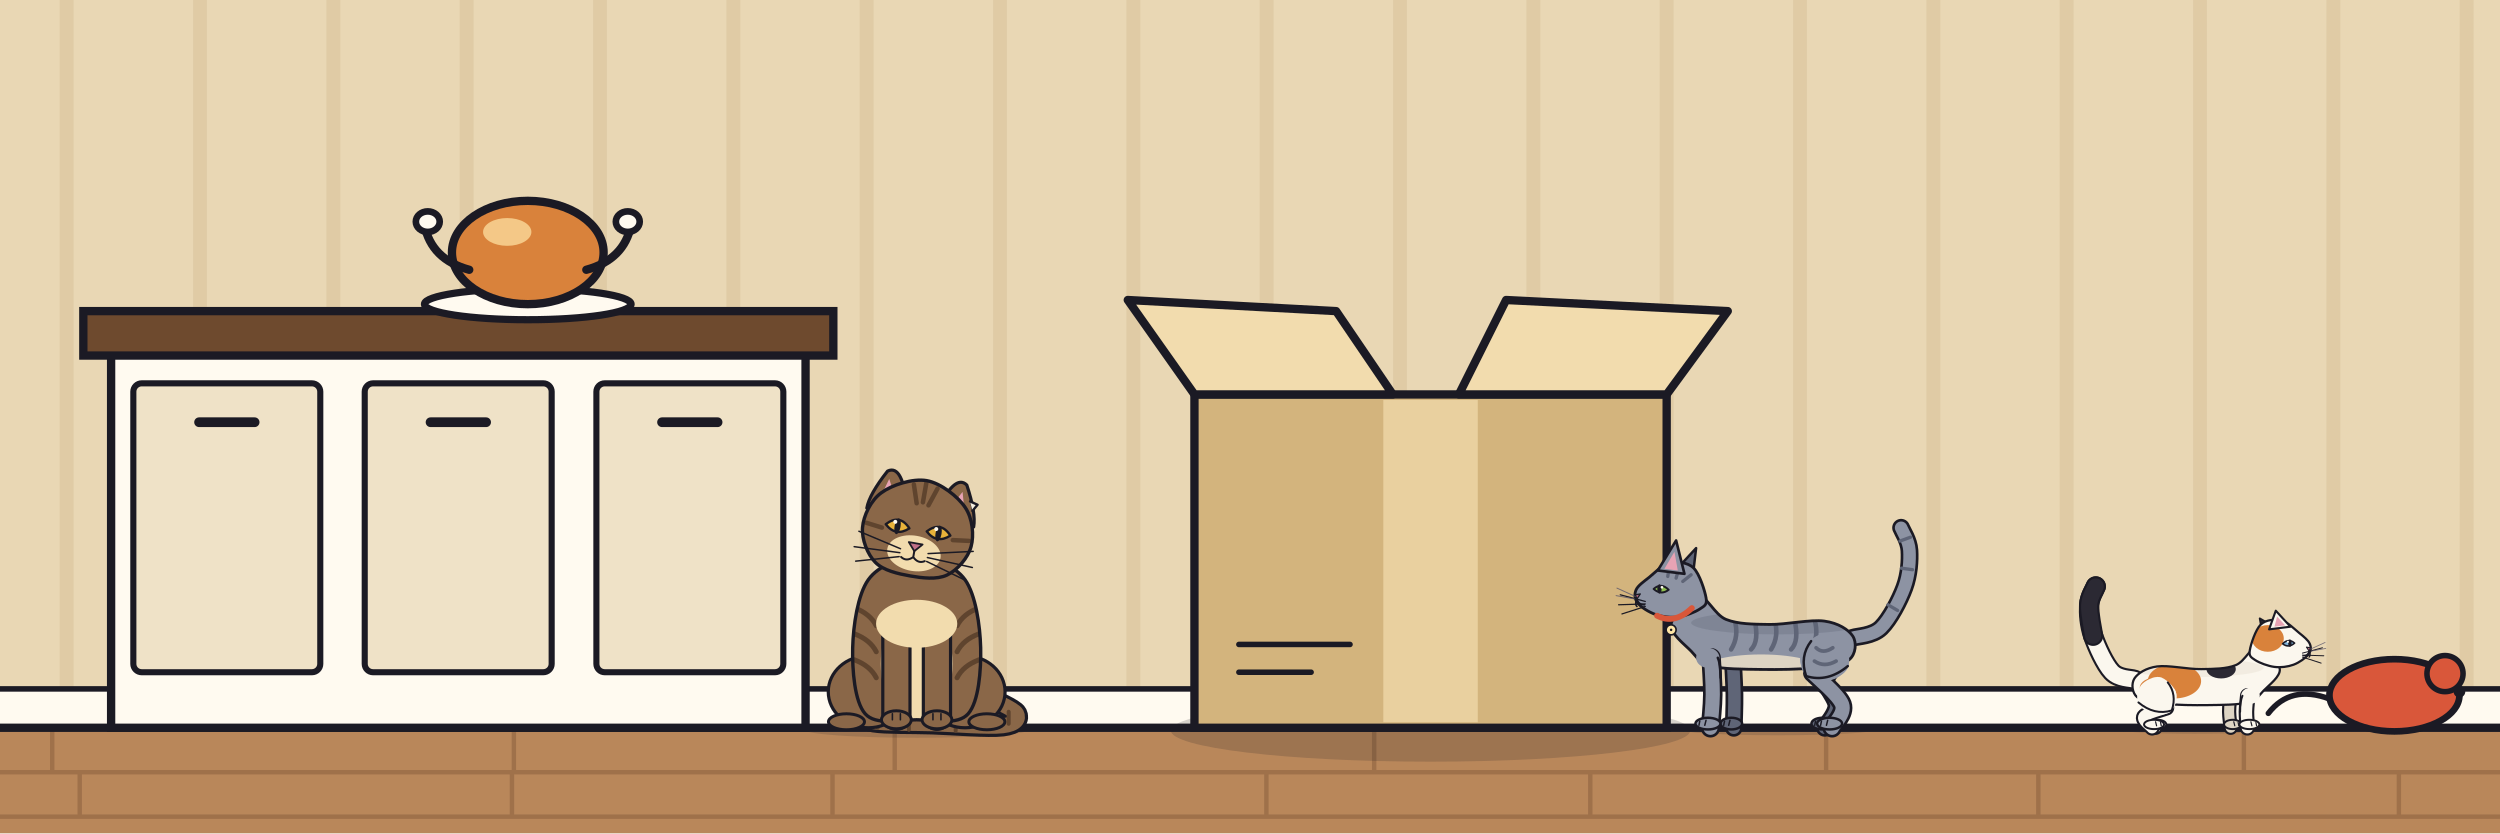
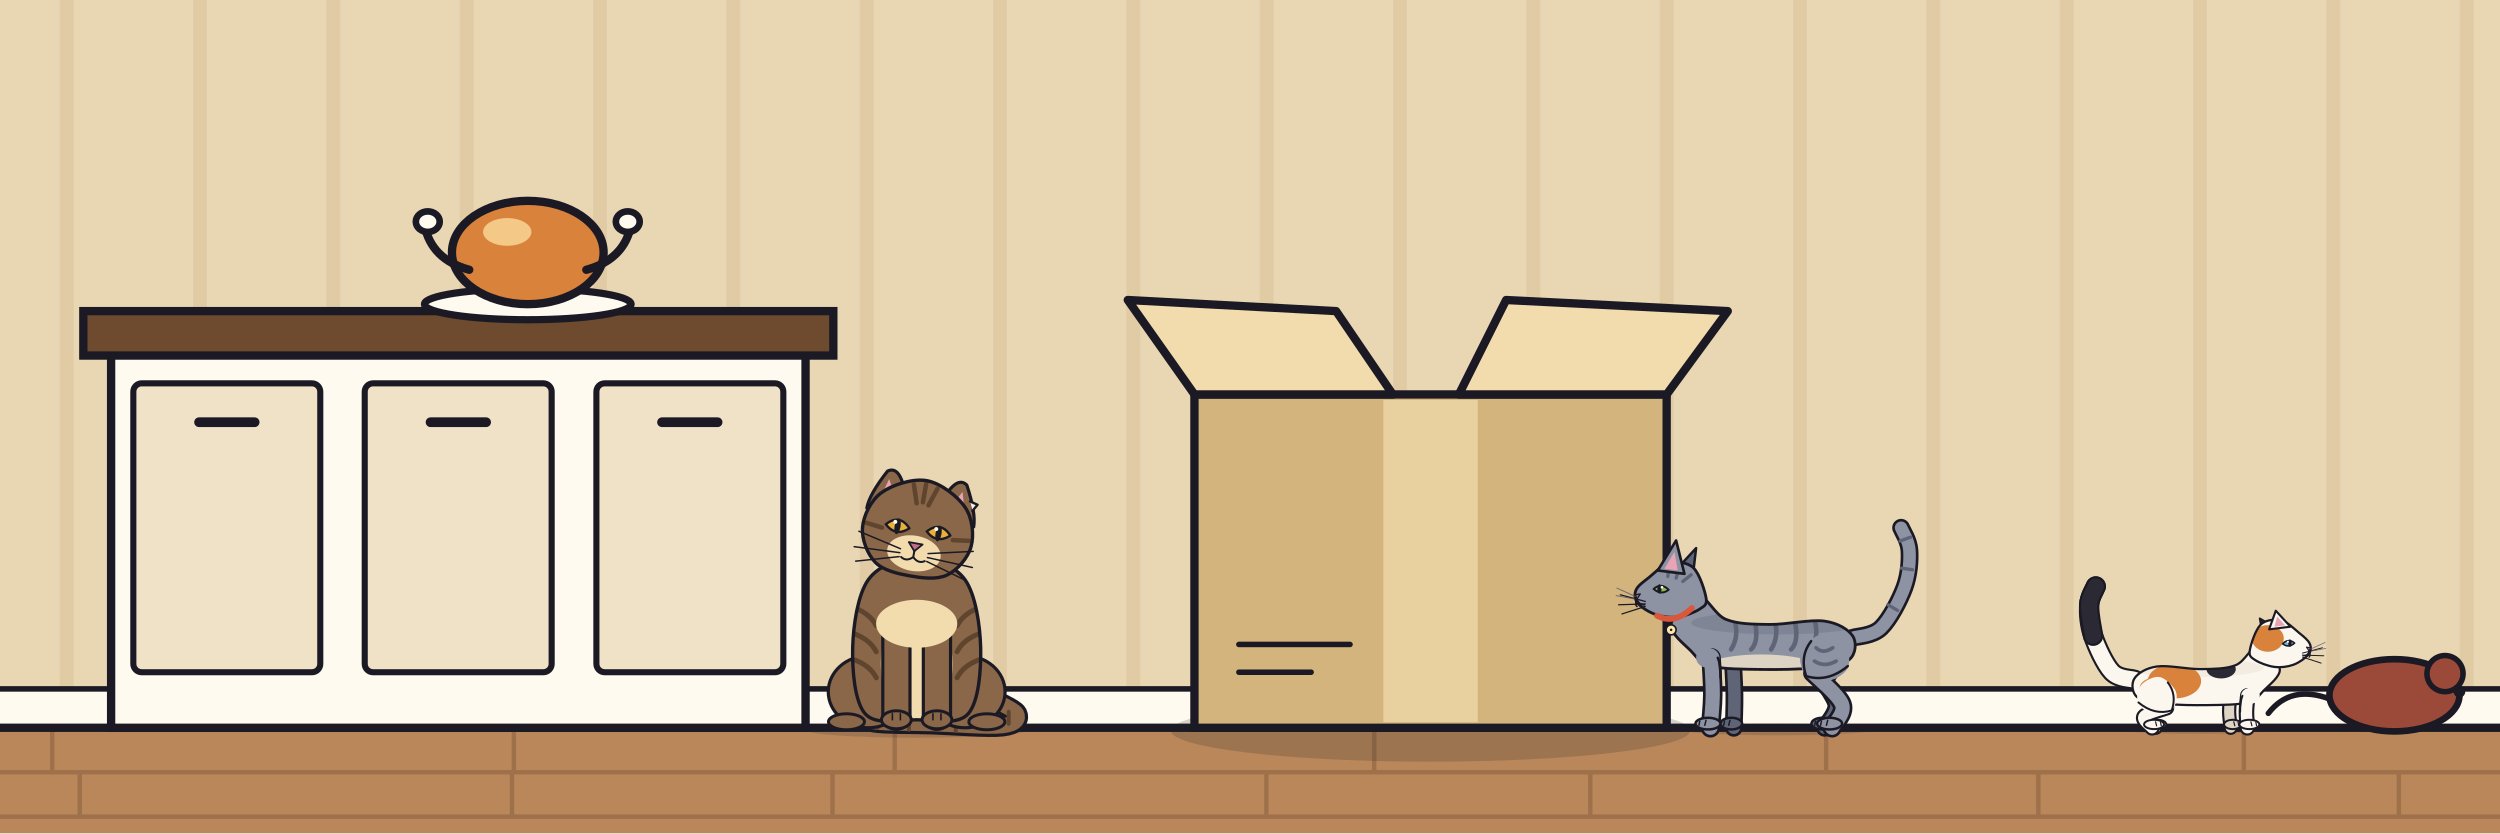
<svg xmlns="http://www.w3.org/2000/svg" viewBox="0 0 900 300" role="img" aria-label="Three kinds of prize: Biscuit gazes up at a chicken on the counter, Tilly sizes up a big cardboard box, Pip stalks a toy mouse">
  <rect x="0" y="0" width="900" height="262" fill="#e9d7b4" />
  <path d="M24 0V248M72 0V248M120 0V248M168 0V248M216 0V248M264 0V248M312 0V248M360 0V248M408 0V248M456 0V248M504 0V248M552 0V248M600 0V248M648 0V248M696 0V248M744 0V248M792 0V248M840 0V248M888 0V248" stroke="#cdb58a" stroke-width="5" opacity="0.35" />
  <rect x="0" y="248" width="900" height="14" fill="#fffaf0" />
  <path d="M0 248H900" fill="none" stroke="#1b1a24" stroke-width="2" stroke-linecap="round" stroke-linejoin="round" />
  <rect x="0" y="262" width="900" height="38" fill="#b9875a" />
  <path d="M0 278H900M18.8 262V278M185 262V278M322.1 262V278M494.7 262V278M657.4 262V278M807.8 262V278M0 294H900M28.7 278V294M184.3 278V294M299.7 278V294M455.9 278V294M572.5 278V294M733.8 278V294M863.6 278V294" stroke="#8e6340" stroke-width="1.6" opacity="0.6" />
  <path d="M0 262H900" fill="none" stroke="#1b1a24" stroke-width="3" stroke-linecap="round" stroke-linejoin="round" />
  <rect x="40" y="126" width="250" height="136" fill="#fffaf0" stroke="#1b1a24" stroke-width="3" />
  <rect x="48" y="138" width="67.3" height="104" rx="3" fill="#efe2c7" stroke="#1b1a24" stroke-width="2.2" />
  <path d="M71.667 152h20" fill="none" stroke="#1b1a24" stroke-width="3.5" stroke-linecap="round" stroke-linejoin="round" />
  <rect x="131.3" y="138" width="67.3" height="104" rx="3" fill="#efe2c7" stroke="#1b1a24" stroke-width="2.2" />
  <path d="M155 152h20" fill="none" stroke="#1b1a24" stroke-width="3.5" stroke-linecap="round" stroke-linejoin="round" />
  <rect x="214.7" y="138" width="67.3" height="104" rx="3" fill="#efe2c7" stroke="#1b1a24" stroke-width="2.2" />
  <path d="M238.333 152h20" fill="none" stroke="#1b1a24" stroke-width="3.5" stroke-linecap="round" stroke-linejoin="round" />
  <rect x="30" y="112" width="270" height="16" fill="#6e4a2e" stroke="#1b1a24" stroke-width="3" />
  <ellipse cx="190" cy="109.5" rx="37.2" ry="5.6" fill="#fffaf0" stroke="#1b1a24" stroke-width="2.6" />
  <ellipse cx="190" cy="90.9" rx="27.3" ry="18.6" fill="#d9823b" stroke="#1b1a24" stroke-width="3" />
  <ellipse cx="182.6" cy="83.5" rx="8.7" ry="5" fill="#ffe6a6" opacity="0.7" />
  <path d="M168.92 97.12q-13.64 -3.72 -16.12 -16.12" fill="none" stroke="#1b1a24" stroke-width="3" stroke-linecap="round" stroke-linejoin="round" />
  <ellipse cx="154" cy="79.8" rx="4.3" ry="3.7" fill="#fffaf0" stroke="#1b1a24" stroke-width="2.4" />
  <path d="M211.08 97.12q13.64 -3.72 16.12 -16.12" fill="none" stroke="#1b1a24" stroke-width="3" stroke-linecap="round" stroke-linejoin="round" />
  <ellipse cx="226" cy="79.8" rx="4.3" ry="3.7" fill="#fffaf0" stroke="#1b1a24" stroke-width="2.4" />
  <g transform="translate(330 262) scale(0.36)">
    <ellipse cx="0" cy="2" rx="112" ry="8" fill="#1b1a24" opacity="0.16" />
    <path d="M72 -30 C76.7 -27.3 97.7 -18.7 100 -14 C102.3 -9.3 100.1 -3.7 86 -2 C71.9 -0.3 37.1 -3.3 15.6 -4 C-5.9 -4.7 -30.6 -4 -42.9 -6 C-55.3 -8 -55.9 -14.3 -58.5 -16" fill="none" stroke="#1b1a24" stroke-width="21.4" stroke-linecap="round" stroke-linejoin="round" />
    <path d="M72 -30 C76.7 -27.3 97.7 -18.7 100 -14 C102.3 -9.3 100.1 -3.7 86 -2 C71.9 -0.3 37.1 -3.3 15.6 -4 C-5.9 -4.7 -30.6 -4 -42.9 -6 C-55.3 -8 -55.9 -14.3 -58.5 -16" fill="none" stroke="#8a6748" stroke-width="15" stroke-linecap="round" stroke-linejoin="round" />
    <path d="M92 -16 l0 12" fill="none" stroke="#5f442e" stroke-width="4" stroke-linecap="round" stroke-linejoin="round" />
    <path d="M39 -9 l0 12" fill="none" stroke="#5f442e" stroke-width="4" stroke-linecap="round" stroke-linejoin="round" />
    <path d="M-7.8 -10 l0 12" fill="none" stroke="#5f442e" stroke-width="4" stroke-linecap="round" stroke-linejoin="round" />
    <path d="M-39 -12 l0 12" fill="none" stroke="#5f442e" stroke-width="4" stroke-linecap="round" stroke-linejoin="round" />
    <ellipse cx="-48.4" cy="-36" rx="40" ry="36" fill="#8a6748" stroke="#1b1a24" stroke-width="3.2" />
    <ellipse cx="48.4" cy="-36" rx="40" ry="36" fill="#8a6748" stroke="#1b1a24" stroke-width="3.2" />
    <ellipse cx="-70.2" cy="-6" rx="18" ry="8" fill="#8a6748" stroke="#1b1a24" stroke-width="3" />
    <ellipse cx="70.2" cy="-6" rx="18" ry="8" fill="#8a6748" stroke="#1b1a24" stroke-width="3" />
    <clipPath id="p1330262-b">
      <path d="M0 -170 C16.1 -170 37.7 -163 48.4 -148 C59 -133 63.4 -102.3 64 -80 C64.5 -57.7 62.1 -26 51.5 -14 C40.8 -2 17.2 -8 0 -8 C-17.2 -8 -40.8 -2 -51.5 -14 C-62.1 -26 -64.5 -57.7 -64 -80 C-63.4 -102.3 -59 -133 -48.4 -148 C-37.7 -163 -16.1 -170 0 -170Z" />
    </clipPath>
    <path d="M0 -170 C16.1 -170 37.7 -163 48.4 -148 C59 -133 63.4 -102.3 64 -80 C64.5 -57.7 62.1 -26 51.5 -14 C40.8 -2 17.2 -8 0 -8 C-17.2 -8 -40.8 -2 -51.5 -14 C-62.1 -26 -64.5 -57.7 -64 -80 C-63.4 -102.3 -59 -133 -48.4 -148 C-37.7 -163 -16.1 -170 0 -170Z" fill="#8a6748" />
    <g clip-path="url(#p1330262-b)">
      <ellipse cx="0" cy="-64" rx="35.9" ry="62" fill="#f2dcae" />
      <path d="M-62.4 -120 q16 6 22 18 M62.4 -120 q-16 6 -22 18" fill="none" stroke="#5f442e" stroke-width="5" stroke-linecap="round" stroke-linejoin="round" />
      <path d="M-62.4 -94 q16 6 22 18 M62.4 -94 q-16 6 -22 18" fill="none" stroke="#5f442e" stroke-width="5" stroke-linecap="round" stroke-linejoin="round" />
      <path d="M-62.4 -68 q16 6 22 18 M62.4 -68 q-16 6 -22 18" fill="none" stroke="#5f442e" stroke-width="5" stroke-linecap="round" stroke-linejoin="round" />
    </g>
    <path d="M0 -170 C16.1 -170 37.7 -163 48.4 -148 C59 -133 63.4 -102.3 64 -80 C64.5 -57.7 62.1 -26 51.5 -14 C40.8 -2 17.2 -8 0 -8 C-17.2 -8 -40.8 -2 -51.5 -14 C-62.1 -26 -64.5 -57.7 -64 -80 C-63.4 -102.3 -59 -133 -48.4 -148 C-37.7 -163 -16.1 -170 0 -170Z" fill="none" />
    <path d="M0 -170 C16.1 -170 37.7 -163 48.4 -148 C59 -133 63.4 -102.3 64 -80 C64.5 -57.7 62.1 -26 51.5 -14 C40.8 -2 17.2 -8 0 -8 C-17.2 -8 -40.8 -2 -51.5 -14 C-62.1 -26 -64.5 -57.7 -64 -80 C-63.4 -102.3 -59 -133 -48.4 -148 C-37.7 -163 -16.1 -170 0 -170Z" fill="none" stroke="#1b1a24" stroke-width="3.4" stroke-linecap="round" stroke-linejoin="round" />
    <path d="M-20.28 -96 L-20.28 -12" fill="none" stroke="#1b1a24" stroke-width="30.4" stroke-linecap="round" stroke-linejoin="round" />
    <path d="M-20.28 -96 L-20.28 -12" fill="none" stroke="#8a6748" stroke-width="24" stroke-linecap="round" stroke-linejoin="round" />
    <ellipse cx="-20.3" cy="-8" rx="14.9" ry="9" fill="#8a6748" stroke="#1b1a24" stroke-width="3" />
    <path d="M-24.28 -14 l0 6 M-16.28 -14 l0 6" fill="none" stroke="#1b1a24" stroke-width="1.6" stroke-linecap="round" stroke-linejoin="round" />
    <path d="M20.28 -96 L20.28 -12" fill="none" stroke="#1b1a24" stroke-width="30.4" stroke-linecap="round" stroke-linejoin="round" />
    <path d="M20.28 -96 L20.28 -12" fill="none" stroke="#8a6748" stroke-width="24" stroke-linecap="round" stroke-linejoin="round" />
    <ellipse cx="20.3" cy="-8" rx="14.9" ry="9" fill="#8a6748" stroke="#1b1a24" stroke-width="3" />
    <path d="M16.28 -14 l0 6 M24.28 -14 l0 6" fill="none" stroke="#1b1a24" stroke-width="1.6" stroke-linecap="round" stroke-linejoin="round" />
    <ellipse cx="0" cy="-104" rx="40.6" ry="24" fill="#f2dcae" />
    <g transform="rotate(10 0 -190)">
      <path d="M-14.24 -216.6 Q-26.24 -260.6 -40.24 -250.6 Q-54.24 -224.6 -54.24 -210.6 Z" fill="#8a6748" stroke="#1b1a24" stroke-width="3.2" stroke-linecap="round" stroke-linejoin="round" />
      <path d="M-24.24 -218.6 L-37.24 -243.2 L-45.24 -214.6 Z" fill="#e8a3b4" />
      <path d="M14.24 -216.6 Q26.24 -260.6 40.24 -250.6 Q54.24 -224.6 54.24 -210.6 Z" fill="#8a6748" stroke="#1b1a24" stroke-width="3.2" stroke-linecap="round" stroke-linejoin="round" />
      <path d="M24.24 -218.6 L37.24 -243.2 L45.24 -214.6 Z" fill="#e8a3b4" />
      <path d="M46.24 -235.1 l8 2 l-4 7" fill="#f7f0e1" stroke="#1b1a24" stroke-width="2.4" stroke-linecap="round" stroke-linejoin="round" />
      <clipPath id="p1330262-hf">
        <path d="M0 -248 C14.2 -248 33.5 -237.8 42.6 -228.2 C51.8 -218.7 56.2 -202.4 55.1 -190.8 C54.1 -179.2 45.6 -165.1 36.4 -158.6 C27.2 -152 12.1 -151.3 0 -151.3 C-12.1 -151.3 -27.2 -152 -36.4 -158.6 C-45.6 -165.1 -54.1 -179.2 -55.1 -190.8 C-56.2 -202.4 -51.8 -218.7 -42.6 -228.2 C-33.5 -237.8 -14.2 -248 0 -248Z" />
      </clipPath>
      <path d="M0 -248 C14.2 -248 33.5 -237.8 42.6 -228.2 C51.8 -218.7 56.2 -202.4 55.1 -190.8 C54.1 -179.2 45.6 -165.1 36.4 -158.6 C27.2 -152 12.1 -151.3 0 -151.3 C-12.1 -151.3 -27.2 -152 -36.4 -158.6 C-45.6 -165.1 -54.1 -179.2 -55.1 -190.8 C-56.2 -202.4 -51.8 -218.7 -42.6 -228.2 C-33.5 -237.8 -14.2 -248 0 -248Z" fill="#8a6748" />
      <g clip-path="url(#p1330262-hf)">
        <ellipse cx="0" cy="-174.2" rx="27" ry="17.7" fill="#f2dcae" />
        <path d="M-12 -242 l6 18 M0 -246 l0 20 M12 -242 l-6 18 M-52 -196 l16 2 M52 -196 l-16 2" fill="none" stroke="#5f442e" stroke-width="4.5" stroke-linecap="round" stroke-linejoin="round" />
      </g>
      <path d="M0 -248 C14.2 -248 33.5 -237.8 42.6 -228.2 C51.8 -218.7 56.2 -202.4 55.1 -190.8 C54.1 -179.2 45.6 -165.1 36.4 -158.6 C27.2 -152 12.1 -151.3 0 -151.3 C-12.1 -151.3 -27.2 -152 -36.4 -158.6 C-45.6 -165.1 -54.1 -179.2 -55.1 -190.8 C-56.2 -202.4 -51.8 -218.7 -42.6 -228.2 C-33.5 -237.8 -14.2 -248 0 -248Z" fill="none" />
      <path d="M0 -248 C14.2 -248 33.5 -237.8 42.6 -228.2 C51.8 -218.7 56.2 -202.4 55.1 -190.8 C54.1 -179.2 45.6 -165.1 36.4 -158.6 C27.2 -152 12.1 -151.3 0 -151.3 C-12.1 -151.3 -27.2 -152 -36.4 -158.6 C-45.6 -165.1 -54.1 -179.2 -55.1 -190.8 C-56.2 -202.4 -51.8 -218.7 -42.6 -228.2 C-33.5 -237.8 -14.2 -248 0 -248Z" fill="none" stroke="#1b1a24" stroke-width="3.4" stroke-linecap="round" stroke-linejoin="round" />
      <path d="M-32.8 -198 Q-20.8 -211 -8.8 -198 Q-20.8 -187 -32.8 -198 Z" fill="#e8b23a" stroke="#1b1a24" stroke-width="2.4" stroke-linecap="round" stroke-linejoin="round" />
      <ellipse cx="-20.8" cy="-198" rx="3" ry="8" fill="#1b1a24" />
      <circle cx="-23.8" cy="-202" r="2" fill="#fffaf0" />
      <path d="M8.8 -198 Q20.8 -211 32.8 -198 Q20.8 -187 8.8 -198 Z" fill="#e8b23a" stroke="#1b1a24" stroke-width="2.4" stroke-linecap="round" stroke-linejoin="round" />
      <ellipse cx="20.8" cy="-198" rx="3" ry="8" fill="#1b1a24" />
      <circle cx="17.8" cy="-202" r="2" fill="#fffaf0" />
      <path d="M-7 -184.4 L7 -184.4 L0 -176.4 Z" fill="#c06f86" stroke="#1b1a24" stroke-width="1.8" stroke-linecap="round" stroke-linejoin="round" />
      <path d="M0 -176.4 l0 6 q-6 6 -12 2 M0 -170.4 q6 6 12 2" fill="none" stroke="#1b1a24" stroke-width="2" stroke-linecap="round" stroke-linejoin="round" />
      <path d="M-14 -176.4 l-44 -10 M-14 -172.4 l-46 2 M-14 -168.4 l-42 12" fill="none" stroke="#1b1a24" stroke-width="1.5" stroke-linecap="round" stroke-linejoin="round" />
      <path d="M14 -176.4 l44 -10 M14 -172.4 l46 2 M14 -168.4 l42 12" fill="none" stroke="#1b1a24" stroke-width="1.5" stroke-linecap="round" stroke-linejoin="round" />
    </g>
  </g>
  <ellipse cx="515" cy="263" rx="93.5" ry="11.2" fill="#1b1a24" opacity="0.18" />
  <rect x="430" y="142" width="170" height="120" fill="#d3b47d" stroke="#1b1a24" stroke-width="3" />
  <path d="M430 142L406 108L481 112L501.4 142Z" fill="#f2dcae" stroke="#1b1a24" stroke-width="3" stroke-linecap="round" stroke-linejoin="round" />
  <path d="M600 142L622 112L542.2 108L525.2 142Z" fill="#f2dcae" stroke="#1b1a24" stroke-width="3" stroke-linecap="round" stroke-linejoin="round" />
  <rect x="498" y="144" width="34" height="116" fill="#f2dcae" opacity="0.7" />
  <path d="M446 232h40 M446 242h26" fill="none" stroke="#1b1a24" stroke-width="2" stroke-linecap="round" stroke-linejoin="round" />
  <g transform="translate(640 262) scale(-0.3 0.3)">
    <ellipse cx="0" cy="2" rx="118" ry="7" fill="#1b1a24" opacity="0.16" />
    <path d="M54 -84 C53.7 -76.7 52.2 -54 52 -40 C51.8 -26 52.7 -6.7 52.8 0" fill="none" stroke="#1b1a24" stroke-width="21.4" stroke-linecap="round" stroke-linejoin="round" />
    <path d="M54 -84 C53.7 -76.7 52.2 -54 52 -40 C51.8 -26 52.7 -6.7 52.8 0" fill="none" stroke="#5f6577" stroke-width="15" stroke-linecap="round" stroke-linejoin="round" />
    <ellipse cx="55.8" cy="-5" rx="13" ry="7" fill="#5f6577" stroke="#1b1a24" stroke-width="3" />
    <path d="M57.4 -9 l1.5 6 M63.9 -8 l1 5" fill="none" stroke="#1b1a24" stroke-width="1.8" stroke-linecap="round" stroke-linejoin="round" />
    <path d="M-72 -78 C-69.7 -74.3 -58.3 -64.7 -58 -56 C-57.7 -47.3 -70.7 -35.3 -70.4 -26 C-70.1 -16.7 -58.7 -4.3 -56.4 0" fill="none" stroke="#1b1a24" stroke-width="21.4" stroke-linecap="round" stroke-linejoin="round" />
    <path d="M-72 -78 C-69.7 -74.3 -58.3 -64.7 -58 -56 C-57.7 -47.3 -70.7 -35.3 -70.4 -26 C-70.1 -16.7 -58.7 -4.3 -56.4 0" fill="none" stroke="#5f6577" stroke-width="15" stroke-linecap="round" stroke-linejoin="round" />
    <ellipse cx="-53.4" cy="-5" rx="13" ry="7" fill="#5f6577" stroke="#1b1a24" stroke-width="3" />
    <path d="M-51.8 -9 l1.5 6 M-45.3 -8 l1 5" fill="none" stroke="#1b1a24" stroke-width="1.8" stroke-linecap="round" stroke-linejoin="round" />
    <path d="M-90 -108 C-95.7 -110 -113.7 -109.9 -124 -120 C-134.3 -130.1 -146.3 -152.9 -152 -168.4 C-157.7 -183.9 -158.7 -200.9 -158 -212.8 C-157.3 -224.7 -149.7 -235.5 -148 -240" fill="none" stroke="#1b1a24" stroke-width="21.4" stroke-linecap="round" stroke-linejoin="round" />
    <path d="M-90 -108 C-95.7 -110 -113.7 -109.9 -124 -120 C-134.3 -130.1 -146.3 -152.9 -152 -168.4 C-157.7 -183.9 -158.7 -200.9 -158 -212.8 C-157.3 -224.7 -149.7 -235.5 -148 -240" fill="none" stroke="#8d93a3" stroke-width="15" stroke-linecap="round" stroke-linejoin="round" />
    <path d="M-143.8 -140.8 L-132.2 -147.6" fill="none" stroke="#5f6577" stroke-width="4" stroke-linecap="round" stroke-linejoin="round" />
    <path d="M-161.7 -189.7 L-148.3 -191.5" fill="none" stroke="#5f6577" stroke-width="4" stroke-linecap="round" stroke-linejoin="round" />
    <path d="M-159.3 -228.7 L-146.7 -224.1" fill="none" stroke="#5f6577" stroke-width="4" stroke-linecap="round" stroke-linejoin="round" />
    <clipPath id="p2640262-b">
      <path d="M-90 -110 C-85 -117.7 -72.7 -125.7 -56 -128 C-39.3 -130.3 -9.7 -123.7 10 -124 C29.7 -124.3 47.7 -124.3 62 -130 C76.3 -135.7 85 -159 96 -158 C107 -157 126.7 -135 128 -124 C129.3 -113 112 -100.3 104 -92 C96 -83.7 94 -77.7 80 -74 C66 -70.3 40.7 -70.3 20 -70 C-0.7 -69.7 -26.3 -70 -44 -72 C-61.7 -74 -78.3 -75.7 -86 -82 C-93.7 -88.3 -95 -102.3 -90 -110Z" />
    </clipPath>
    <path d="M-90 -110 C-85 -117.7 -72.7 -125.7 -56 -128 C-39.3 -130.3 -9.7 -123.7 10 -124 C29.7 -124.3 47.7 -124.3 62 -130 C76.3 -135.7 85 -159 96 -158 C107 -157 126.7 -135 128 -124 C129.3 -113 112 -100.3 104 -92 C96 -83.7 94 -77.7 80 -74 C66 -70.3 40.7 -70.3 20 -70 C-0.7 -69.7 -26.3 -70 -44 -72 C-61.7 -74 -78.3 -75.7 -86 -82 C-93.7 -88.3 -95 -102.3 -90 -110Z" fill="#8d93a3" />
    <g clip-path="url(#p2640262-b)">
      <ellipse cx="20" cy="-66" rx="78" ry="22" fill="#ddd4c3" />
      <ellipse cx="0" cy="-126" rx="104" ry="14" fill="#5f6577" opacity="0.3" />
      <path d="M52 -130 q-6 20 4 36" fill="none" stroke="#5f6577" stroke-width="5.5" stroke-linecap="round" stroke-linejoin="round" />
      <path d="M28 -130 q-6 26 4 36" fill="none" stroke="#5f6577" stroke-width="5.5" stroke-linecap="round" stroke-linejoin="round" />
      <path d="M4 -130 q-6 20 4 36" fill="none" stroke="#5f6577" stroke-width="5.5" stroke-linecap="round" stroke-linejoin="round" />
      <path d="M-20 -130 q-6 26 4 36" fill="none" stroke="#5f6577" stroke-width="5.5" stroke-linecap="round" stroke-linejoin="round" />
      <path d="M-44 -130 q-6 20 4 36" fill="none" stroke="#5f6577" stroke-width="5.5" stroke-linecap="round" stroke-linejoin="round" />
    </g>
    <path d="M-90 -110 C-85 -117.7 -72.7 -125.7 -56 -128 C-39.3 -130.3 -9.7 -123.7 10 -124 C29.7 -124.3 47.7 -124.3 62 -130 C76.3 -135.7 85 -159 96 -158 C107 -157 126.7 -135 128 -124 C129.3 -113 112 -100.3 104 -92 C96 -83.7 94 -77.7 80 -74 C66 -70.3 40.7 -70.3 20 -70 C-0.7 -69.7 -26.3 -70 -44 -72 C-61.7 -74 -78.3 -75.7 -86 -82 C-93.7 -88.3 -95 -102.3 -90 -110Z" fill="none" stroke="#1b1a24" stroke-width="3.4" stroke-linecap="round" stroke-linejoin="round" />
    <path d="M-80 -100 C-74.7 -106.7 -60.7 -113.7 -52 -112 C-43.3 -110.3 -31 -98.3 -28 -90 C-25 -81.7 -28.7 -67.7 -34 -62 C-39.3 -56.3 -51.7 -54.3 -60 -56 C-68.3 -57.7 -80.7 -64.7 -84 -72 C-87.3 -79.3 -85.3 -93.3 -80 -100Z" fill="#8d93a3" />
    <path d="M-42 -66 C-47.9 -59.7 -73.3 -39 -77.2 -28 C-81.1 -17 -67.2 -4.7 -65.2 0" fill="none" stroke="#1b1a24" stroke-width="23.4" stroke-linecap="round" stroke-linejoin="round" />
    <path d="M-42 -66 C-47.9 -59.7 -73.3 -39 -77.2 -28 C-81.1 -17 -67.2 -4.7 -65.2 0" fill="none" stroke="#8d93a3" stroke-width="17" stroke-linecap="round" stroke-linejoin="round" />
    <path d="M-80 -100 C-74.7 -106.7 -60.7 -113.7 -52 -112 C-43.3 -110.3 -31 -98.3 -28 -90 C-25 -81.7 -28.7 -67.7 -34 -62 C-39.3 -56.3 -51.7 -54.3 -60 -56 C-68.3 -57.7 -80.7 -64.7 -84 -72 C-87.3 -79.3 -85.3 -93.3 -80 -100Z" fill="#8d93a3" />
    <path d="M-84 -74 Q-60 -54 -34 -62 Q-26 -86 -40 -104" fill="none" stroke="#1b1a24" stroke-width="3" stroke-linecap="round" stroke-linejoin="round" />
    <path d="M-66 -96 q12 8 20 0 M-70 -80 q14 8 26 0" fill="none" stroke="#5f6577" stroke-width="4.5" stroke-linecap="round" stroke-linejoin="round" />
    <ellipse cx="-62.2" cy="-5" rx="15" ry="7" fill="#8d93a3" stroke="#1b1a24" stroke-width="3" />
    <path d="M-59.9 -9 l1.5 6 M-52.4 -8 l1 5" fill="none" stroke="#1b1a24" stroke-width="1.8" stroke-linecap="round" stroke-linejoin="round" />
    <path d="M80 -84 C79.7 -76.7 77.9 -54 78 -40 C78.1 -26 80.3 -6.7 80.8 0" fill="none" stroke="#1b1a24" stroke-width="23.4" stroke-linecap="round" stroke-linejoin="round" />
    <path d="M80 -84 C79.7 -76.7 77.9 -54 78 -40 C78.1 -26 80.3 -6.7 80.8 0" fill="none" stroke="#8d93a3" stroke-width="17" stroke-linecap="round" stroke-linejoin="round" />
    <ellipse cx="84" cy="-84" rx="14" ry="12" fill="#8d93a3" />
    <path d="M68.5 -60 Q68.5 -76 72 -84" fill="none" stroke="#1b1a24" stroke-width="3" stroke-linecap="round" stroke-linejoin="round" />
    <ellipse cx="83.8" cy="-5" rx="15" ry="7" fill="#8d93a3" stroke="#1b1a24" stroke-width="3" />
    <path d="M86.1 -9 l1.5 6 M93.6 -8 l1 5" fill="none" stroke="#1b1a24" stroke-width="1.8" stroke-linecap="round" stroke-linejoin="round" />
    <path d="M102 -181.6 L98 -215.6 L122 -189.6 Z" fill="#5f6577" stroke="#1b1a24" stroke-width="3" stroke-linecap="round" stroke-linejoin="round" />
    <clipPath id="p2640262-h">
      <path d="M86 -155.6 C87.3 -163.8 93.9 -184.9 101.2 -191.9 C108.5 -198.9 121.1 -199.5 130 -197.6 C138.9 -195.7 147.7 -185.8 154.4 -180.5 C161.1 -175.2 167.7 -170.7 170 -165.6 C172.3 -160.4 171.9 -154.5 168 -149.6 C164.1 -144.7 154.8 -138.8 146.8 -136 C138.8 -133.3 128.9 -131.9 120 -133 C111.1 -134.1 99.3 -138.7 93.6 -142.5 C87.9 -146.3 84.7 -147.4 86 -155.6Z" />
    </clipPath>
    <path d="M86 -155.6 C87.3 -163.8 93.9 -184.9 101.2 -191.9 C108.5 -198.9 121.1 -199.5 130 -197.6 C138.9 -195.7 147.7 -185.8 154.4 -180.5 C161.1 -175.2 167.7 -170.7 170 -165.6 C172.3 -160.4 171.9 -154.5 168 -149.6 C164.1 -144.7 154.8 -138.8 146.8 -136 C138.8 -133.3 128.9 -131.9 120 -133 C111.1 -134.1 99.3 -138.7 93.6 -142.5 C87.9 -146.3 84.7 -147.4 86 -155.6Z" fill="#8d93a3" />
    <g clip-path="url(#p2640262-h)">
      <path d="M118 -193.6 l4 14 M130 -195.6 l2 14 M104 -183.6 l10 8" fill="none" stroke="#5f6577" stroke-width="4" stroke-linecap="round" stroke-linejoin="round" />
    </g>
    <path d="M86 -155.6 C87.3 -163.8 93.9 -184.9 101.2 -191.9 C108.5 -198.9 121.1 -199.5 130 -197.6 C138.9 -195.7 147.7 -185.8 154.4 -180.5 C161.1 -175.2 167.7 -170.7 170 -165.6 C172.3 -160.4 171.9 -154.5 168 -149.6 C164.1 -144.7 154.8 -138.8 146.8 -136 C138.8 -133.3 128.9 -131.9 120 -133 C111.1 -134.1 99.3 -138.7 93.6 -142.5 C87.9 -146.3 84.7 -147.4 86 -155.6Z" fill="none" />
    <path d="M86 -155.6 C87.3 -163.8 93.9 -184.9 101.2 -191.9 C108.5 -198.9 121.1 -199.5 130 -197.6 C138.9 -195.7 147.7 -185.8 154.4 -180.5 C161.1 -175.2 167.7 -170.7 170 -165.6 C172.3 -160.4 171.9 -154.5 168 -149.6 C164.1 -144.7 154.8 -138.8 146.8 -136 C138.8 -133.3 128.9 -131.9 120 -133 C111.1 -134.1 99.3 -138.7 93.6 -142.5 C87.9 -146.3 84.7 -147.4 86 -155.6Z" fill="none" stroke="#1b1a24" stroke-width="3.4" stroke-linecap="round" stroke-linejoin="round" />
    <path d="M112 -184.76 L122 -224.76 L144 -188.76 Z" fill="#8d93a3" stroke="#1b1a24" stroke-width="3.2" stroke-linecap="round" stroke-linejoin="round" />
    <path d="M120 -188.76 L124 -211.16 L136 -190.76 Z" fill="#e8a3b4" />
    <path d="M130.96 -165.6 Q139.96 -174.6 148.96 -166.6 Q139.96 -158.6 130.96 -165.6 Z" fill="#8fbf4f" stroke="#1b1a24" stroke-width="2.4" stroke-linecap="round" stroke-linejoin="round" />
    <ellipse cx="142" cy="-166.6" rx="2.6" ry="5.6" fill="#1b1a24" />
    <circle cx="139" cy="-168.6" r="1.6" fill="#fffaf0" />
    <path d="M165 -160.6 L171 -159.6 L169 -154.6 Z" fill="#c06f86" stroke="#1b1a24" stroke-width="1.6" stroke-linecap="round" stroke-linejoin="round" />
    <path d="M169 -154.6 q-2 7 -9 7 M169 -154.6 q3 6 0 9" fill="none" stroke="#1b1a24" stroke-width="2" stroke-linecap="round" stroke-linejoin="round" />
    <path d="M159 -151.6 l30 -8 M159 -148.6 l32 1 M159 -145.6 l28 9" fill="none" stroke="#1b1a24" stroke-width="1.5" stroke-linecap="round" stroke-linejoin="round" />
    <path d="M171 -157.6 l22 -10 M172 -154.6 l22 -4" fill="none" stroke="#5b566a" stroke-width="1.2" stroke-linecap="round" stroke-linejoin="round" opacity="0.8" />
    <path d="M103.1 -143.64 Q124 -123.5 144.9 -134.52" fill="none" stroke="#d9573a" stroke-width="7" stroke-linecap="round" stroke-linejoin="round" />
    <circle cx="128" cy="-117.5" r="6" fill="#ffe6a6" stroke="#1b1a24" stroke-width="2" />
    <circle cx="128" cy="-117.5" r="1.5" fill="#1b1a24" />
  </g>
-   <ellipse cx="862" cy="250.3" rx="23.4" ry="13" fill="#d9573a" stroke="#1b1a24" stroke-width="2.4" />
-   <circle cx="880.2" cy="242.5" r="6.5" fill="#d9573a" stroke="#1b1a24" stroke-width="2" />
+   <ellipse cx="862" cy="250.3" rx="23.4" ry="13" fill="#9b4a3a" stroke="#1b1a24" stroke-width="2.4" />
+   <circle cx="880.2" cy="242.5" r="6.5" fill="#9b4a3a" stroke="#1b1a24" stroke-width="2" />
  <circle cx="885.4" cy="249" r="2.1" fill="#1b1a24" />
  <path d="M838.6 251.6q-14 -5.2 -22 5.2" fill="none" stroke="#1b1a24" stroke-width="2" stroke-linecap="round" stroke-linejoin="round" />
  <g transform="translate(790 262) scale(0.24 0.24)">
    <ellipse cx="0" cy="2" rx="118" ry="7" fill="#1b1a24" opacity="0.16" />
    <path d="M54 -50.4 C53.7 -46 51.9 -32.4 52 -24 C52.1 -15.6 54 -4 54.4 0" fill="none" stroke="#1b1a24" stroke-width="21.4" stroke-linecap="round" stroke-linejoin="round" />
    <path d="M54 -50.4 C53.7 -46 51.9 -32.4 52 -24 C52.1 -15.6 54 -4 54.4 0" fill="none" stroke="#ddd4c3" stroke-width="15" stroke-linecap="round" stroke-linejoin="round" />
    <ellipse cx="57.4" cy="-5" rx="13" ry="7" fill="#ddd4c3" stroke="#1b1a24" stroke-width="3" />
    <path d="M59 -9 l1.5 6 M65.5 -8 l1 5" fill="none" stroke="#1b1a24" stroke-width="1.8" stroke-linecap="round" stroke-linejoin="round" />
    <path d="M-72 -46.8 C-69.7 -44.6 -58 -38.8 -58 -33.6 C-58 -28.4 -72.2 -21.2 -72.2 -15.6 C-72.2 -10 -60.5 -2.6 -58.2 0" fill="none" stroke="#1b1a24" stroke-width="21.4" stroke-linecap="round" stroke-linejoin="round" />
    <path d="M-72 -46.8 C-69.7 -44.6 -58 -38.8 -58 -33.6 C-58 -28.4 -72.2 -21.2 -72.2 -15.6 C-72.2 -10 -60.5 -2.6 -58.2 0" fill="none" stroke="#ddd4c3" stroke-width="15" stroke-linecap="round" stroke-linejoin="round" />
    <ellipse cx="-55.2" cy="-5" rx="13" ry="7" fill="#ddd4c3" stroke="#1b1a24" stroke-width="3" />
    <path d="M-53.6 -9 l1.5 6 M-47.2 -8 l1 5" fill="none" stroke="#1b1a24" stroke-width="1.8" stroke-linecap="round" stroke-linejoin="round" />
    <g transform="translate(0 36)">
      <path d="M-90 -108 C-95.7 -110 -113.7 -109 -124 -120 C-134.3 -131 -146.3 -157.3 -152 -174 C-157.7 -190.7 -158.7 -207.7 -158 -220 C-157.3 -232.3 -149.7 -243.3 -148 -248" fill="none" stroke="#1b1a24" stroke-width="30.4" stroke-linecap="round" stroke-linejoin="round" />
      <path d="M-90 -108 C-95.7 -110 -113.7 -109 -124 -120 C-134.3 -131 -146.3 -157.3 -152 -174 C-157.7 -190.7 -158.7 -207.7 -158 -220 C-157.3 -232.3 -149.7 -243.3 -148 -248" fill="none" stroke="#fbf7ee" stroke-width="24" stroke-linecap="round" stroke-linejoin="round" />
      <path d="M-152 -174 C-153 -181.7 -158.7 -207.7 -158 -220 C-157.3 -232.3 -149.7 -243.3 -148 -248" fill="none" stroke="#1b1a24" stroke-width="30.4" stroke-linecap="round" stroke-linejoin="round" />
      <path d="M-152 -174 C-153 -181.7 -158.7 -207.7 -158 -220 C-157.3 -232.3 -149.7 -243.3 -148 -248" fill="none" stroke="#2b2933" stroke-width="24" stroke-linecap="round" stroke-linejoin="round" />
    </g>
    <g transform="translate(0 36)">
      <clipPath id="p3790262-b">
        <path d="M-90 -110 C-85 -117.7 -72.7 -125.7 -56 -128 C-39.3 -130.3 -9.7 -123.7 10 -124 C29.7 -124.3 47.7 -124.3 62 -130 C76.3 -135.7 85 -159 96 -158 C107 -157 126.7 -135 128 -124 C129.3 -113 112 -100.3 104 -92 C96 -83.7 94 -77.7 80 -74 C66 -70.3 40.7 -70.3 20 -70 C-0.7 -69.7 -26.3 -70 -44 -72 C-61.7 -74 -78.3 -75.7 -86 -82 C-93.7 -88.3 -95 -102.3 -90 -110Z" />
      </clipPath>
      <path d="M-90 -110 C-85 -117.7 -72.7 -125.7 -56 -128 C-39.3 -130.3 -9.7 -123.7 10 -124 C29.7 -124.3 47.7 -124.3 62 -130 C76.3 -135.7 85 -159 96 -158 C107 -157 126.7 -135 128 -124 C129.3 -113 112 -100.3 104 -92 C96 -83.7 94 -77.7 80 -74 C66 -70.3 40.7 -70.3 20 -70 C-0.7 -69.7 -26.3 -70 -44 -72 C-61.7 -74 -78.3 -75.7 -86 -82 C-93.7 -88.3 -95 -102.3 -90 -110Z" fill="#fbf7ee" />
      <g clip-path="url(#p3790262-b)">
        <ellipse cx="20" cy="-66" rx="78" ry="22" fill="#fbf7ee" />
        <ellipse cx="0" cy="-126" rx="104" ry="14" fill="#ddd4c3" opacity="0.3" />
        <ellipse cx="-30" cy="-106" rx="40" ry="26" fill="#d9823b" />
        <ellipse cx="40" cy="-124" rx="22" ry="14" fill="#2b2933" />
      </g>
      <path d="M-90 -110 C-85 -117.7 -72.7 -125.7 -56 -128 C-39.3 -130.3 -9.7 -123.7 10 -124 C29.7 -124.3 47.7 -124.3 62 -130 C76.3 -135.7 85 -159 96 -158 C107 -157 126.7 -135 128 -124 C129.3 -113 112 -100.3 104 -92 C96 -83.7 94 -77.7 80 -74 C66 -70.3 40.7 -70.3 20 -70 C-0.7 -69.7 -26.3 -70 -44 -72 C-61.7 -74 -78.3 -75.7 -86 -82 C-93.7 -88.3 -95 -102.3 -90 -110Z" fill="none" stroke="#1b1a24" stroke-width="3.4" stroke-linecap="round" stroke-linejoin="round" />
    </g>
    <g transform="translate(0 36)">
      <path d="M-80 -100 C-74.7 -106.7 -60.7 -113.7 -52 -112 C-43.3 -110.3 -31 -98.3 -28 -90 C-25 -81.7 -28.7 -67.7 -34 -62 C-39.3 -56.3 -51.7 -54.3 -60 -56 C-68.3 -57.7 -80.7 -64.7 -84 -72 C-87.3 -79.3 -85.3 -93.3 -80 -100Z" fill="#fbf7ee" />
      <g clip-path="url(#p3790262-b)">
        <ellipse cx="-56" cy="-96" rx="26" ry="16" fill="#d9823b" />
      </g>
    </g>
    <path d="M-42 -30 C-47.6 -27.8 -72 -21.8 -75.6 -16.8 C-79.2 -11.8 -65.6 -2.8 -63.6 0" fill="none" stroke="#1b1a24" stroke-width="23.4" stroke-linecap="round" stroke-linejoin="round" />
    <path d="M-42 -30 C-47.6 -27.8 -72 -21.8 -75.6 -16.8 C-79.2 -11.8 -65.6 -2.8 -63.6 0" fill="none" stroke="#fbf7ee" stroke-width="17" stroke-linecap="round" stroke-linejoin="round" />
    <g transform="translate(0 36)">
      <path d="M-80 -100 C-74.7 -106.7 -60.7 -113.7 -52 -112 C-43.3 -110.3 -31 -98.3 -28 -90 C-25 -81.7 -28.7 -67.7 -34 -62 C-39.3 -56.3 -51.7 -54.3 -60 -56 C-68.3 -57.7 -80.7 -64.7 -84 -72 C-87.3 -79.3 -85.3 -93.3 -80 -100Z" fill="#fbf7ee" />
      <path d="M-84 -74 Q-60 -54 -34 -62 Q-26 -86 -40 -104" fill="none" stroke="#1b1a24" stroke-width="3" stroke-linecap="round" stroke-linejoin="round" />
    </g>
    <ellipse cx="-60.6" cy="-5" rx="15" ry="7" fill="#fbf7ee" stroke="#1b1a24" stroke-width="3" />
    <path d="M-58.3 -9 l1.5 6 M-50.8 -8 l1 5" fill="none" stroke="#1b1a24" stroke-width="1.8" stroke-linecap="round" stroke-linejoin="round" />
    <path d="M80 -48 C79.7 -44 78.1 -32 78 -24 C77.9 -16 79.2 -4 79.4 0" fill="none" stroke="#1b1a24" stroke-width="23.4" stroke-linecap="round" stroke-linejoin="round" />
    <path d="M80 -48 C79.7 -44 78.1 -32 78 -24 C77.9 -16 79.2 -4 79.4 0" fill="none" stroke="#fbf7ee" stroke-width="17" stroke-linecap="round" stroke-linejoin="round" />
    <g transform="translate(0 36)">
      <ellipse cx="84" cy="-84" rx="14" ry="12" fill="#fbf7ee" />
      <path d="M68.5 -60 Q68.5 -76 72 -84" fill="none" stroke="#1b1a24" stroke-width="3" stroke-linecap="round" stroke-linejoin="round" />
    </g>
    <ellipse cx="82.4" cy="-5" rx="15" ry="7" fill="#fbf7ee" stroke="#1b1a24" stroke-width="3" />
    <path d="M84.7 -9 l1.5 6 M92.2 -8 l1 5" fill="none" stroke="#1b1a24" stroke-width="1.8" stroke-linecap="round" stroke-linejoin="round" />
    <g transform="translate(0 36)">
      <path d="M102 -178 L98 -200 L122 -186 Z" fill="#2b2933" stroke="#1b1a24" stroke-width="3" stroke-linecap="round" stroke-linejoin="round" />
      <clipPath id="p3790262-h">
        <path d="M83 -152 C84.4 -160.9 91.6 -183.3 99.4 -190.8 C107.2 -198.3 120.4 -199 130 -197 C139.6 -194.9 149.6 -184.4 156.8 -178.5 C164 -172.7 170.6 -167.4 173 -162 C175.4 -156.6 175.1 -151.2 171 -146 C166.9 -140.8 157.1 -133.7 148.6 -130.6 C140.1 -127.5 129.6 -126.1 120 -127.3 C110.4 -128.5 97.4 -133.4 91.2 -137.5 C85 -141.7 81.6 -143.1 83 -152Z" />
      </clipPath>
      <path d="M83 -152 C84.4 -160.9 91.6 -183.3 99.4 -190.8 C107.2 -198.3 120.4 -199 130 -197 C139.6 -194.9 149.6 -184.4 156.8 -178.5 C164 -172.7 170.6 -167.4 173 -162 C175.4 -156.6 175.1 -151.2 171 -146 C166.9 -140.8 157.1 -133.7 148.6 -130.6 C140.1 -127.5 129.6 -126.1 120 -127.3 C110.4 -128.5 97.4 -133.4 91.2 -137.5 C85 -141.7 81.6 -143.1 83 -152Z" fill="#fbf7ee" />
      <g clip-path="url(#p3790262-h)">
        <ellipse cx="110" cy="-170" rx="24" ry="20" fill="#d9823b" />
      </g>
      <path d="M83 -152 C84.4 -160.9 91.6 -183.3 99.4 -190.8 C107.2 -198.3 120.4 -199 130 -197 C139.6 -194.9 149.6 -184.4 156.8 -178.5 C164 -172.7 170.6 -167.4 173 -162 C175.4 -156.6 175.1 -151.2 171 -146 C166.9 -140.8 157.1 -133.7 148.6 -130.6 C140.1 -127.5 129.6 -126.1 120 -127.3 C110.4 -128.5 97.4 -133.4 91.2 -137.5 C85 -141.7 81.6 -143.1 83 -152Z" fill="none" />
      <path d="M83 -152 C84.4 -160.9 91.6 -183.3 99.4 -190.8 C107.2 -198.3 120.4 -199 130 -197 C139.6 -194.9 149.6 -184.4 156.8 -178.5 C164 -172.7 170.6 -167.4 173 -162 C175.4 -156.6 175.1 -151.2 171 -146 C166.9 -140.8 157.1 -133.7 148.6 -130.6 C140.1 -127.5 129.6 -126.1 120 -127.3 C110.4 -128.5 97.4 -133.4 91.2 -137.5 C85 -141.7 81.6 -143.1 83 -152Z" fill="none" stroke="#1b1a24" stroke-width="3.4" stroke-linecap="round" stroke-linejoin="round" />
      <path d="M112 -183.62 L122 -211.62 L144 -187.62 Z" fill="#fbf7ee" stroke="#1b1a24" stroke-width="3.2" stroke-linecap="round" stroke-linejoin="round" />
      <path d="M120 -187.62 L124 -202.82 L136 -189.62 Z" fill="#e8a3b4" />
      <path d="M132.22 -162 Q141.22 -171 150.22 -163 Q141.22 -155 132.22 -162 Z" fill="#7fb3d9" stroke="#1b1a24" stroke-width="2.4" stroke-linecap="round" stroke-linejoin="round" />
      <ellipse cx="143.2" cy="-163" rx="2.6" ry="5.6" fill="#1b1a24" />
      <circle cx="140.2" cy="-165" r="1.6" fill="#fffaf0" />
      <path d="M168 -157 L174 -156 L172 -151 Z" fill="#c06f86" stroke="#1b1a24" stroke-width="1.6" stroke-linecap="round" stroke-linejoin="round" />
      <path d="M172 -151 q-2 7 -9 7 M172 -151 q3 6 0 9" fill="none" stroke="#1b1a24" stroke-width="2" stroke-linecap="round" stroke-linejoin="round" />
      <path d="M162 -148 l30 -8 M162 -145 l32 1 M162 -142 l28 9" fill="none" stroke="#1b1a24" stroke-width="1.5" stroke-linecap="round" stroke-linejoin="round" />
      <path d="M174 -154 l22 -10 M175 -151 l22 -4" fill="none" stroke="#5b566a" stroke-width="1.2" stroke-linecap="round" stroke-linejoin="round" opacity="0.8" />
    </g>
  </g>
</svg>
